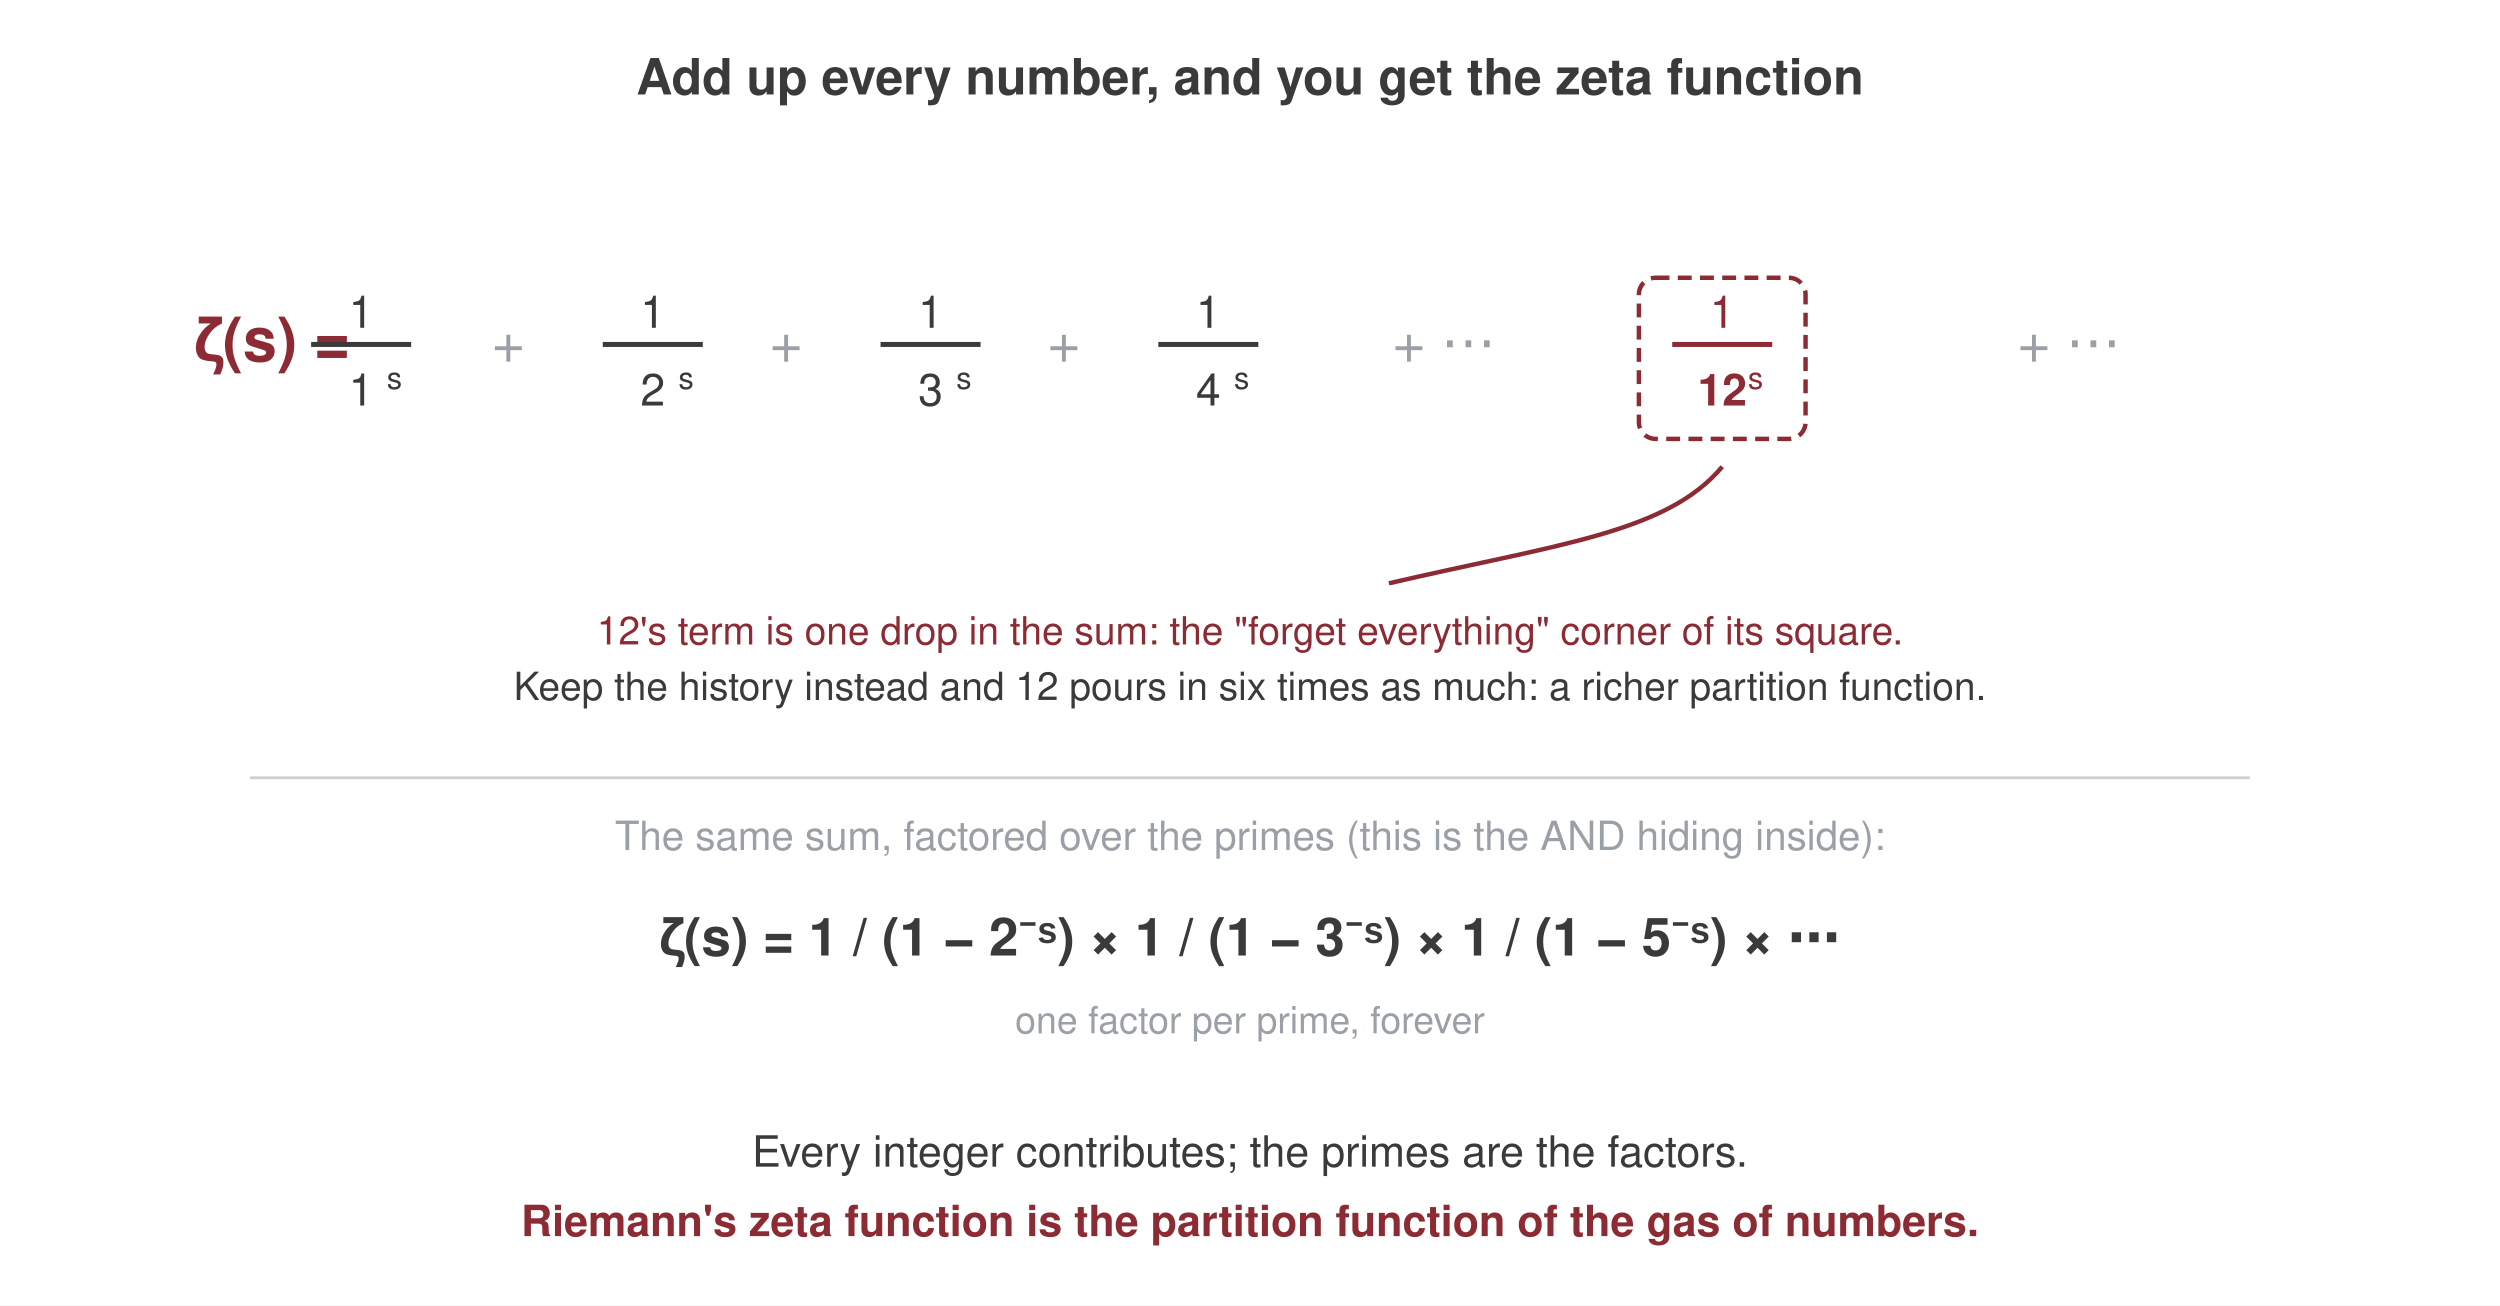
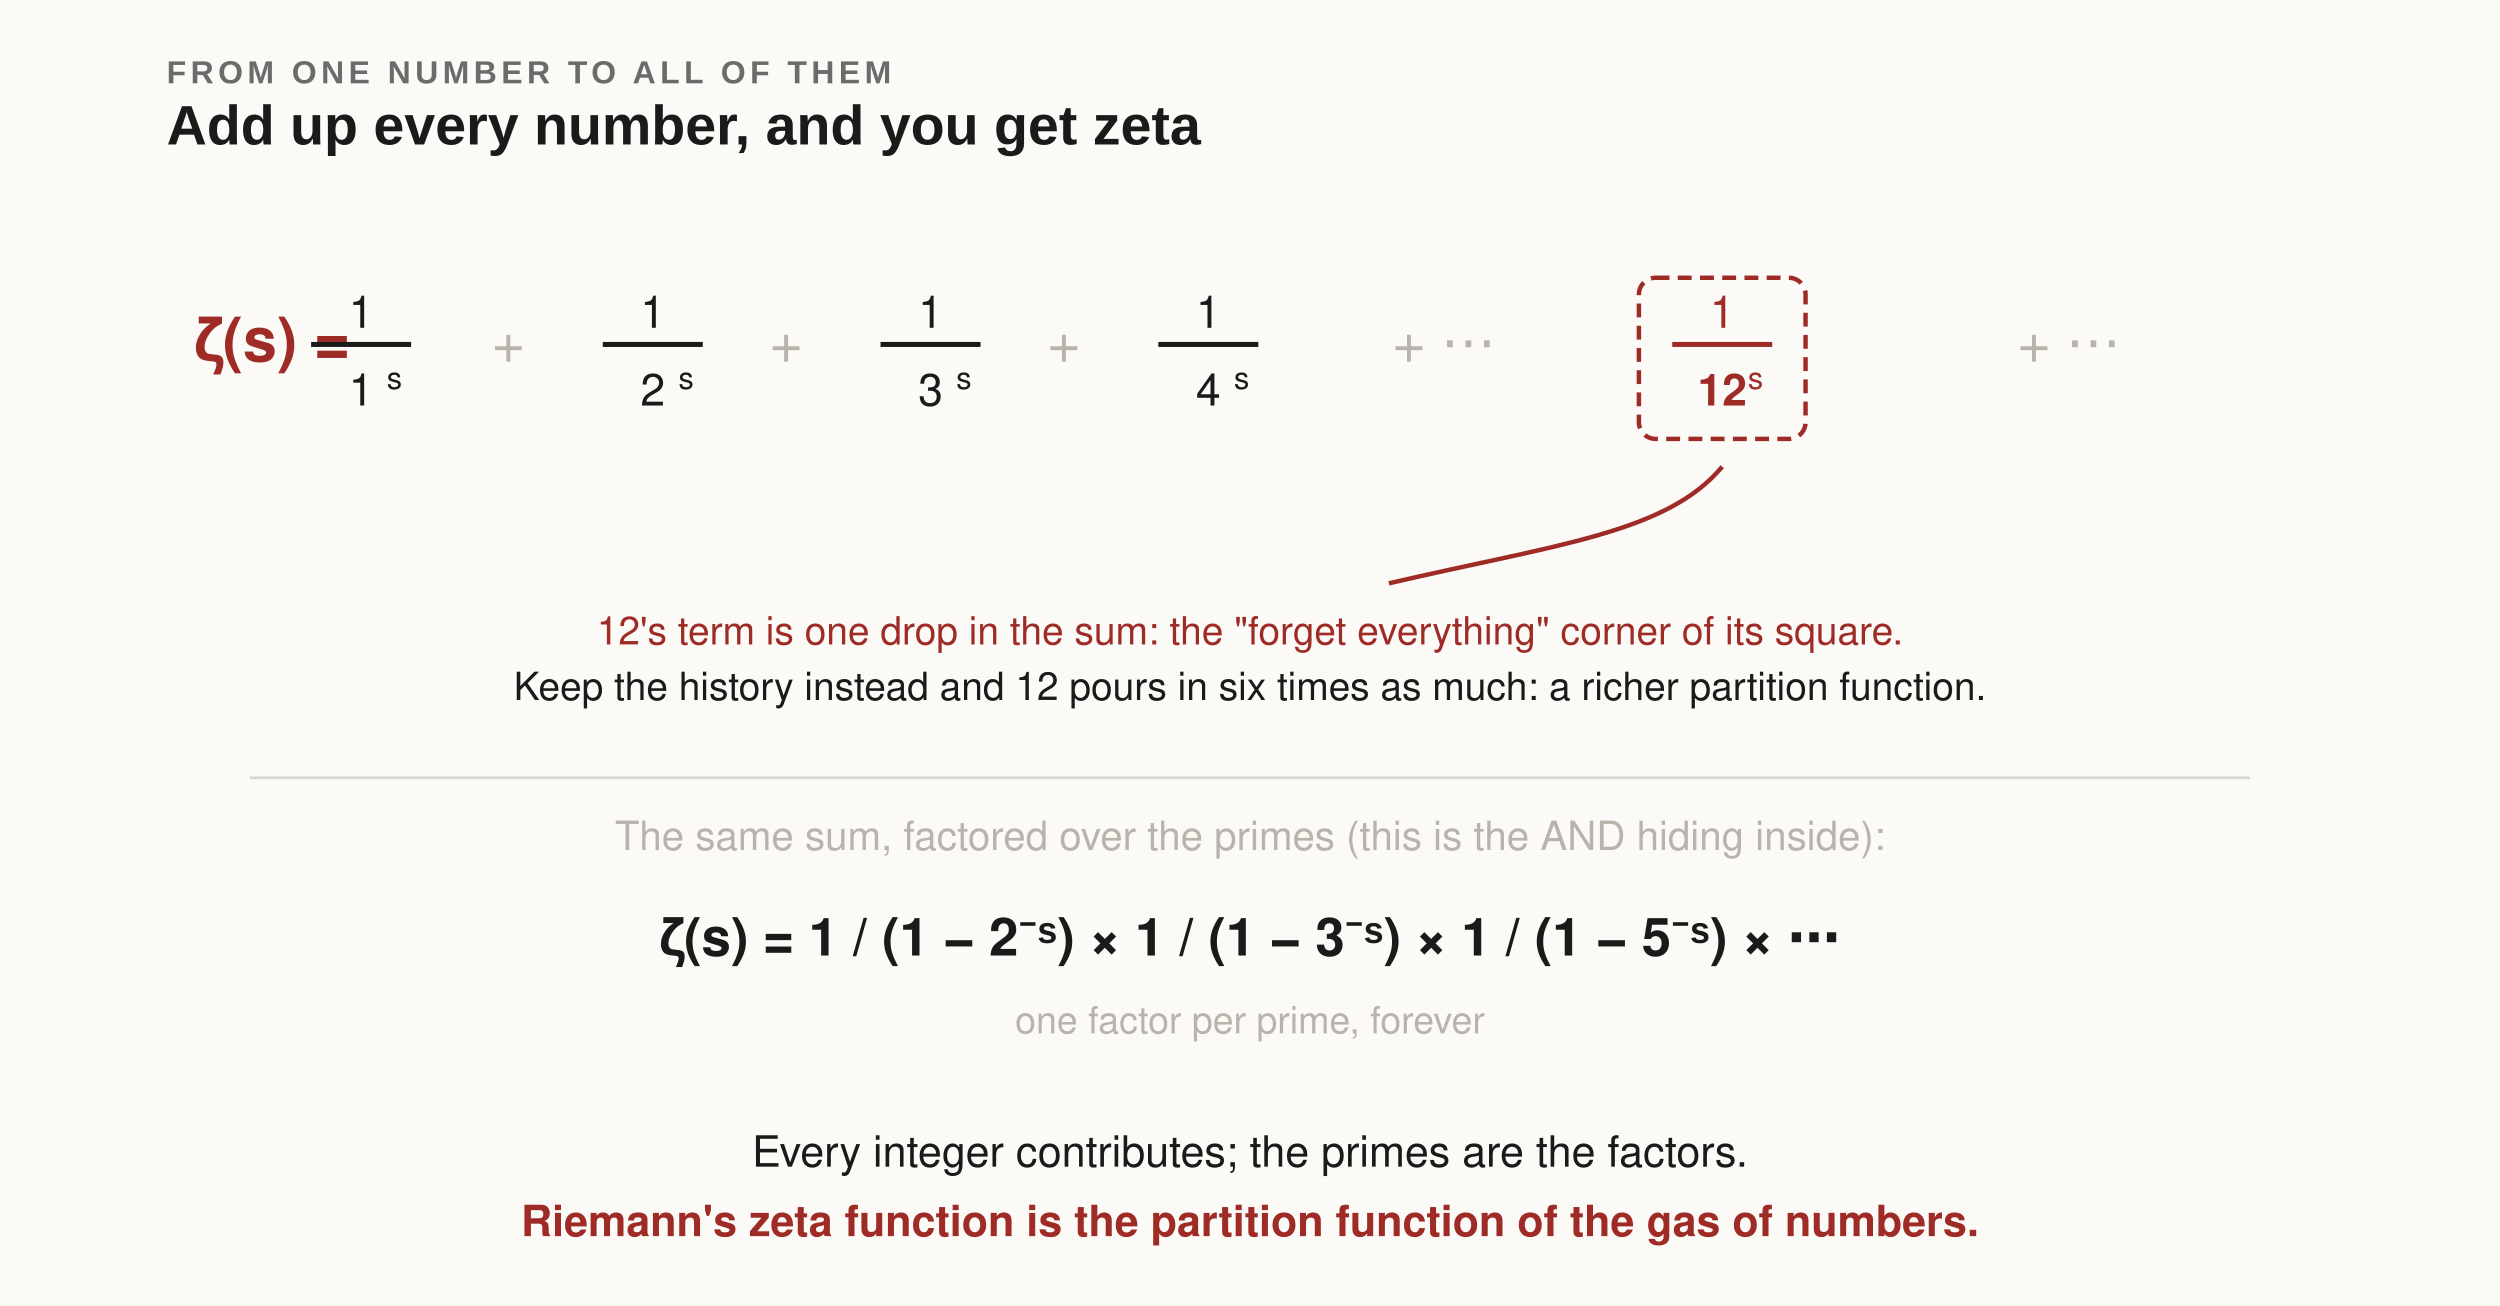
- <svg xmlns="http://www.w3.org/2000/svg" viewBox="0 0 900 470" font-family="Helvetica, Arial, sans-serif">
-   <rect width="900" height="470" fill="white" />
-   <text x="450.0" y="34" font-size="18" fill="#3A3A3A" text-anchor="middle" font-weight="bold">Add up every number, and you get the zeta function</text>
-   <text x="70" y="130" font-size="22" fill="#8C2B33" text-anchor="start" font-weight="bold">ζ(s) =</text>
-   <line x1="112" y1="124" x2="148" y2="124" stroke="#3A3A3A" stroke-width="1.8" />
-   <text x="130" y="118" font-size="16" fill="#3A3A3A" text-anchor="middle" font-weight="normal">1</text>
-   <text x="130" y="146" font-size="16" fill="#3A3A3A" text-anchor="middle" font-weight="normal">1</text>
-   <text x="142" y="140" font-size="11" fill="#3A3A3A" text-anchor="middle" font-weight="normal">s</text>
-   <text x="183" y="130" font-size="20" fill="#9AA0A6" text-anchor="middle" font-weight="normal">+</text>
-   <line x1="217" y1="124" x2="253" y2="124" stroke="#3A3A3A" stroke-width="1.8" />
-   <text x="235" y="118" font-size="16" fill="#3A3A3A" text-anchor="middle" font-weight="normal">1</text>
-   <text x="235" y="146" font-size="16" fill="#3A3A3A" text-anchor="middle" font-weight="normal">2</text>
-   <text x="247" y="140" font-size="11" fill="#3A3A3A" text-anchor="middle" font-weight="normal">s</text>
-   <text x="283" y="130" font-size="20" fill="#9AA0A6" text-anchor="middle" font-weight="normal">+</text>
-   <line x1="317" y1="124" x2="353" y2="124" stroke="#3A3A3A" stroke-width="1.8" />
-   <text x="335" y="118" font-size="16" fill="#3A3A3A" text-anchor="middle" font-weight="normal">1</text>
-   <text x="335" y="146" font-size="16" fill="#3A3A3A" text-anchor="middle" font-weight="normal">3</text>
-   <text x="347" y="140" font-size="11" fill="#3A3A3A" text-anchor="middle" font-weight="normal">s</text>
-   <text x="383" y="130" font-size="20" fill="#9AA0A6" text-anchor="middle" font-weight="normal">+</text>
-   <line x1="417" y1="124" x2="453" y2="124" stroke="#3A3A3A" stroke-width="1.8" />
-   <text x="435" y="118" font-size="16" fill="#3A3A3A" text-anchor="middle" font-weight="normal">1</text>
-   <text x="435" y="146" font-size="16" fill="#3A3A3A" text-anchor="middle" font-weight="normal">4</text>
-   <text x="447" y="140" font-size="11" fill="#3A3A3A" text-anchor="middle" font-weight="normal">s</text>
-   <text x="520" y="130" font-size="20" fill="#9AA0A6" text-anchor="middle" font-weight="normal">+  ⋯</text>
-   <line x1="602" y1="124" x2="638" y2="124" stroke="#8C2B33" stroke-width="1.8" />
-   <text x="620" y="118" font-size="16" fill="#8C2B33" text-anchor="middle" font-weight="normal">1</text>
-   <text x="620" y="146" font-size="16" fill="#8C2B33" text-anchor="middle" font-weight="bold">12</text>
-   <text x="632" y="140" font-size="11" fill="#8C2B33" text-anchor="middle" font-weight="normal">s</text>
-   <rect x="590" y="100" width="60" height="58" rx="6" fill="none" stroke="#8C2B33" stroke-width="1.6" stroke-dasharray="5 3" />
-   <text x="745" y="130" font-size="20" fill="#9AA0A6" text-anchor="middle" font-weight="normal">+  ⋯</text>
-   <path d="M 620 168 C 600 192 560 196 500 210" fill="none" stroke="#8C2B33" stroke-width="1.6" />
-   <text x="450.0" y="232" font-size="14" fill="#8C2B33" text-anchor="middle" font-weight="normal">12's term is one drop in the sum: the "forget everything" corner of its square.</text>
-   <text x="450.0" y="252" font-size="14" fill="#3A3A3A" text-anchor="middle" font-weight="normal">Keep the history instead and 12 pours in six times as much: a richer partition function.</text>
-   <line x1="90" y1="280" x2="810" y2="280" stroke="#9AA0A6" stroke-width="1" opacity="0.5" />
-   <text x="450.0" y="306" font-size="14.5" fill="#9AA0A6" text-anchor="middle" font-weight="normal">The same sum, factored over the primes (this is the AND hiding inside):</text>
-   <text x="450.0" y="344" font-size="19" fill="#3A3A3A" text-anchor="middle" font-weight="bold">ζ(s)  =  1 / (1 − 2⁻ˢ)  ×  1 / (1 − 3⁻ˢ)  ×  1 / (1 − 5⁻ˢ)  ×  ⋯</text>
-   <text x="450.0" y="372" font-size="13.5" fill="#9AA0A6" text-anchor="middle" font-weight="normal">one factor per prime, forever</text>
-   <text x="450.0" y="420" font-size="15.5" fill="#3A3A3A" text-anchor="middle" font-weight="normal">Every integer contributes; the primes are the factors.</text>
-   <text x="450.0" y="445" font-size="15.5" fill="#8C2B33" text-anchor="middle" font-weight="bold">Riemann's zeta function is the partition function of the gas of numbers.</text>
+ <svg xmlns="http://www.w3.org/2000/svg" viewBox="0 0 900 470" font-family="'Helvetica Neue', 'Arial Narrow', Helvetica, Arial, sans-serif">
+   <rect width="900" height="470" fill="#FBFAF7" />
+   <text x="60" y="30" font-size="11.5" fill="#6B6B6B" text-anchor="start" font-weight="bold" font-family="'Helvetica Neue Condensed', 'Arial Narrow', 'Helvetica Neue', Arial, sans-serif" letter-spacing="1.6" style="font-variant-numeric:tabular-nums">FROM ONE NUMBER TO ALL OF THEM</text>
+   <text x="60" y="52" font-size="20" fill="#1A1A1A" text-anchor="start" font-weight="bold" font-family="'Helvetica Neue Condensed', 'Arial Narrow', 'Helvetica Neue', Arial, sans-serif" style="font-variant-numeric:tabular-nums">Add up every number, and you get zeta</text>
+   <text x="70" y="130" font-size="22" fill="#9E2B25" text-anchor="start" font-weight="bold" style="font-variant-numeric:tabular-nums">ζ(s) =</text>
+   <line x1="112" y1="124" x2="148" y2="124" stroke="#1A1A1A" stroke-width="1.8" />
+   <text x="130" y="118" font-size="16" fill="#1A1A1A" text-anchor="middle" font-weight="normal" style="font-variant-numeric:tabular-nums">1</text>
+   <text x="130" y="146" font-size="16" fill="#1A1A1A" text-anchor="middle" font-weight="normal" style="font-variant-numeric:tabular-nums">1</text>
+   <text x="142" y="140" font-size="11" fill="#1A1A1A" text-anchor="middle" font-weight="normal" style="font-variant-numeric:tabular-nums">s</text>
+   <text x="183" y="130" font-size="20" fill="#B8B4AC" text-anchor="middle" font-weight="normal" style="font-variant-numeric:tabular-nums">+</text>
+   <line x1="217" y1="124" x2="253" y2="124" stroke="#1A1A1A" stroke-width="1.8" />
+   <text x="235" y="118" font-size="16" fill="#1A1A1A" text-anchor="middle" font-weight="normal" style="font-variant-numeric:tabular-nums">1</text>
+   <text x="235" y="146" font-size="16" fill="#1A1A1A" text-anchor="middle" font-weight="normal" style="font-variant-numeric:tabular-nums">2</text>
+   <text x="247" y="140" font-size="11" fill="#1A1A1A" text-anchor="middle" font-weight="normal" style="font-variant-numeric:tabular-nums">s</text>
+   <text x="283" y="130" font-size="20" fill="#B8B4AC" text-anchor="middle" font-weight="normal" style="font-variant-numeric:tabular-nums">+</text>
+   <line x1="317" y1="124" x2="353" y2="124" stroke="#1A1A1A" stroke-width="1.8" />
+   <text x="335" y="118" font-size="16" fill="#1A1A1A" text-anchor="middle" font-weight="normal" style="font-variant-numeric:tabular-nums">1</text>
+   <text x="335" y="146" font-size="16" fill="#1A1A1A" text-anchor="middle" font-weight="normal" style="font-variant-numeric:tabular-nums">3</text>
+   <text x="347" y="140" font-size="11" fill="#1A1A1A" text-anchor="middle" font-weight="normal" style="font-variant-numeric:tabular-nums">s</text>
+   <text x="383" y="130" font-size="20" fill="#B8B4AC" text-anchor="middle" font-weight="normal" style="font-variant-numeric:tabular-nums">+</text>
+   <line x1="417" y1="124" x2="453" y2="124" stroke="#1A1A1A" stroke-width="1.8" />
+   <text x="435" y="118" font-size="16" fill="#1A1A1A" text-anchor="middle" font-weight="normal" style="font-variant-numeric:tabular-nums">1</text>
+   <text x="435" y="146" font-size="16" fill="#1A1A1A" text-anchor="middle" font-weight="normal" style="font-variant-numeric:tabular-nums">4</text>
+   <text x="447" y="140" font-size="11" fill="#1A1A1A" text-anchor="middle" font-weight="normal" style="font-variant-numeric:tabular-nums">s</text>
+   <text x="520" y="130" font-size="20" fill="#B8B4AC" text-anchor="middle" font-weight="normal" style="font-variant-numeric:tabular-nums">+  ⋯</text>
+   <line x1="602" y1="124" x2="638" y2="124" stroke="#9E2B25" stroke-width="1.8" />
+   <text x="620" y="118" font-size="16" fill="#9E2B25" text-anchor="middle" font-weight="normal" style="font-variant-numeric:tabular-nums">1</text>
+   <text x="620" y="146" font-size="16" fill="#9E2B25" text-anchor="middle" font-weight="bold" style="font-variant-numeric:tabular-nums">12</text>
+   <text x="632" y="140" font-size="11" fill="#9E2B25" text-anchor="middle" font-weight="normal" style="font-variant-numeric:tabular-nums">s</text>
+   <rect x="590" y="100" width="60" height="58" rx="6" fill="none" stroke="#9E2B25" stroke-width="1.6" stroke-dasharray="5 3" />
+   <text x="745" y="130" font-size="20" fill="#B8B4AC" text-anchor="middle" font-weight="normal" style="font-variant-numeric:tabular-nums">+  ⋯</text>
+   <path d="M 620 168 C 600 192 560 196 500 210" fill="none" stroke="#9E2B25" stroke-width="1.6" />
+   <text x="450.0" y="232" font-size="14" fill="#9E2B25" text-anchor="middle" font-weight="normal" style="font-variant-numeric:tabular-nums">12's term is one drop in the sum: the "forget everything" corner of its square.</text>
+   <text x="450.0" y="252" font-size="14" fill="#1A1A1A" text-anchor="middle" font-weight="normal" style="font-variant-numeric:tabular-nums">Keep the history instead and 12 pours in six times as much: a richer partition function.</text>
+   <line x1="90" y1="280" x2="810" y2="280" stroke="#B8B4AC" stroke-width="1" opacity="0.5" />
+   <text x="450.0" y="306" font-size="14.5" fill="#B8B4AC" text-anchor="middle" font-weight="normal" style="font-variant-numeric:tabular-nums">The same sum, factored over the primes (this is the AND hiding inside):</text>
+   <text x="450.0" y="344" font-size="19" fill="#1A1A1A" text-anchor="middle" font-weight="bold" style="font-variant-numeric:tabular-nums">ζ(s)  =  1 / (1 − 2⁻ˢ)  ×  1 / (1 − 3⁻ˢ)  ×  1 / (1 − 5⁻ˢ)  ×  ⋯</text>
+   <text x="450.0" y="372" font-size="13.5" fill="#B8B4AC" text-anchor="middle" font-weight="normal" style="font-variant-numeric:tabular-nums">one factor per prime, forever</text>
+   <text x="450.0" y="420" font-size="15.5" fill="#1A1A1A" text-anchor="middle" font-weight="normal" style="font-variant-numeric:tabular-nums">Every integer contributes; the primes are the factors.</text>
+   <text x="450.0" y="445" font-size="15.5" fill="#9E2B25" text-anchor="middle" font-weight="bold" style="font-variant-numeric:tabular-nums">Riemann's zeta function is the partition function of the gas of numbers.</text>
</svg>
